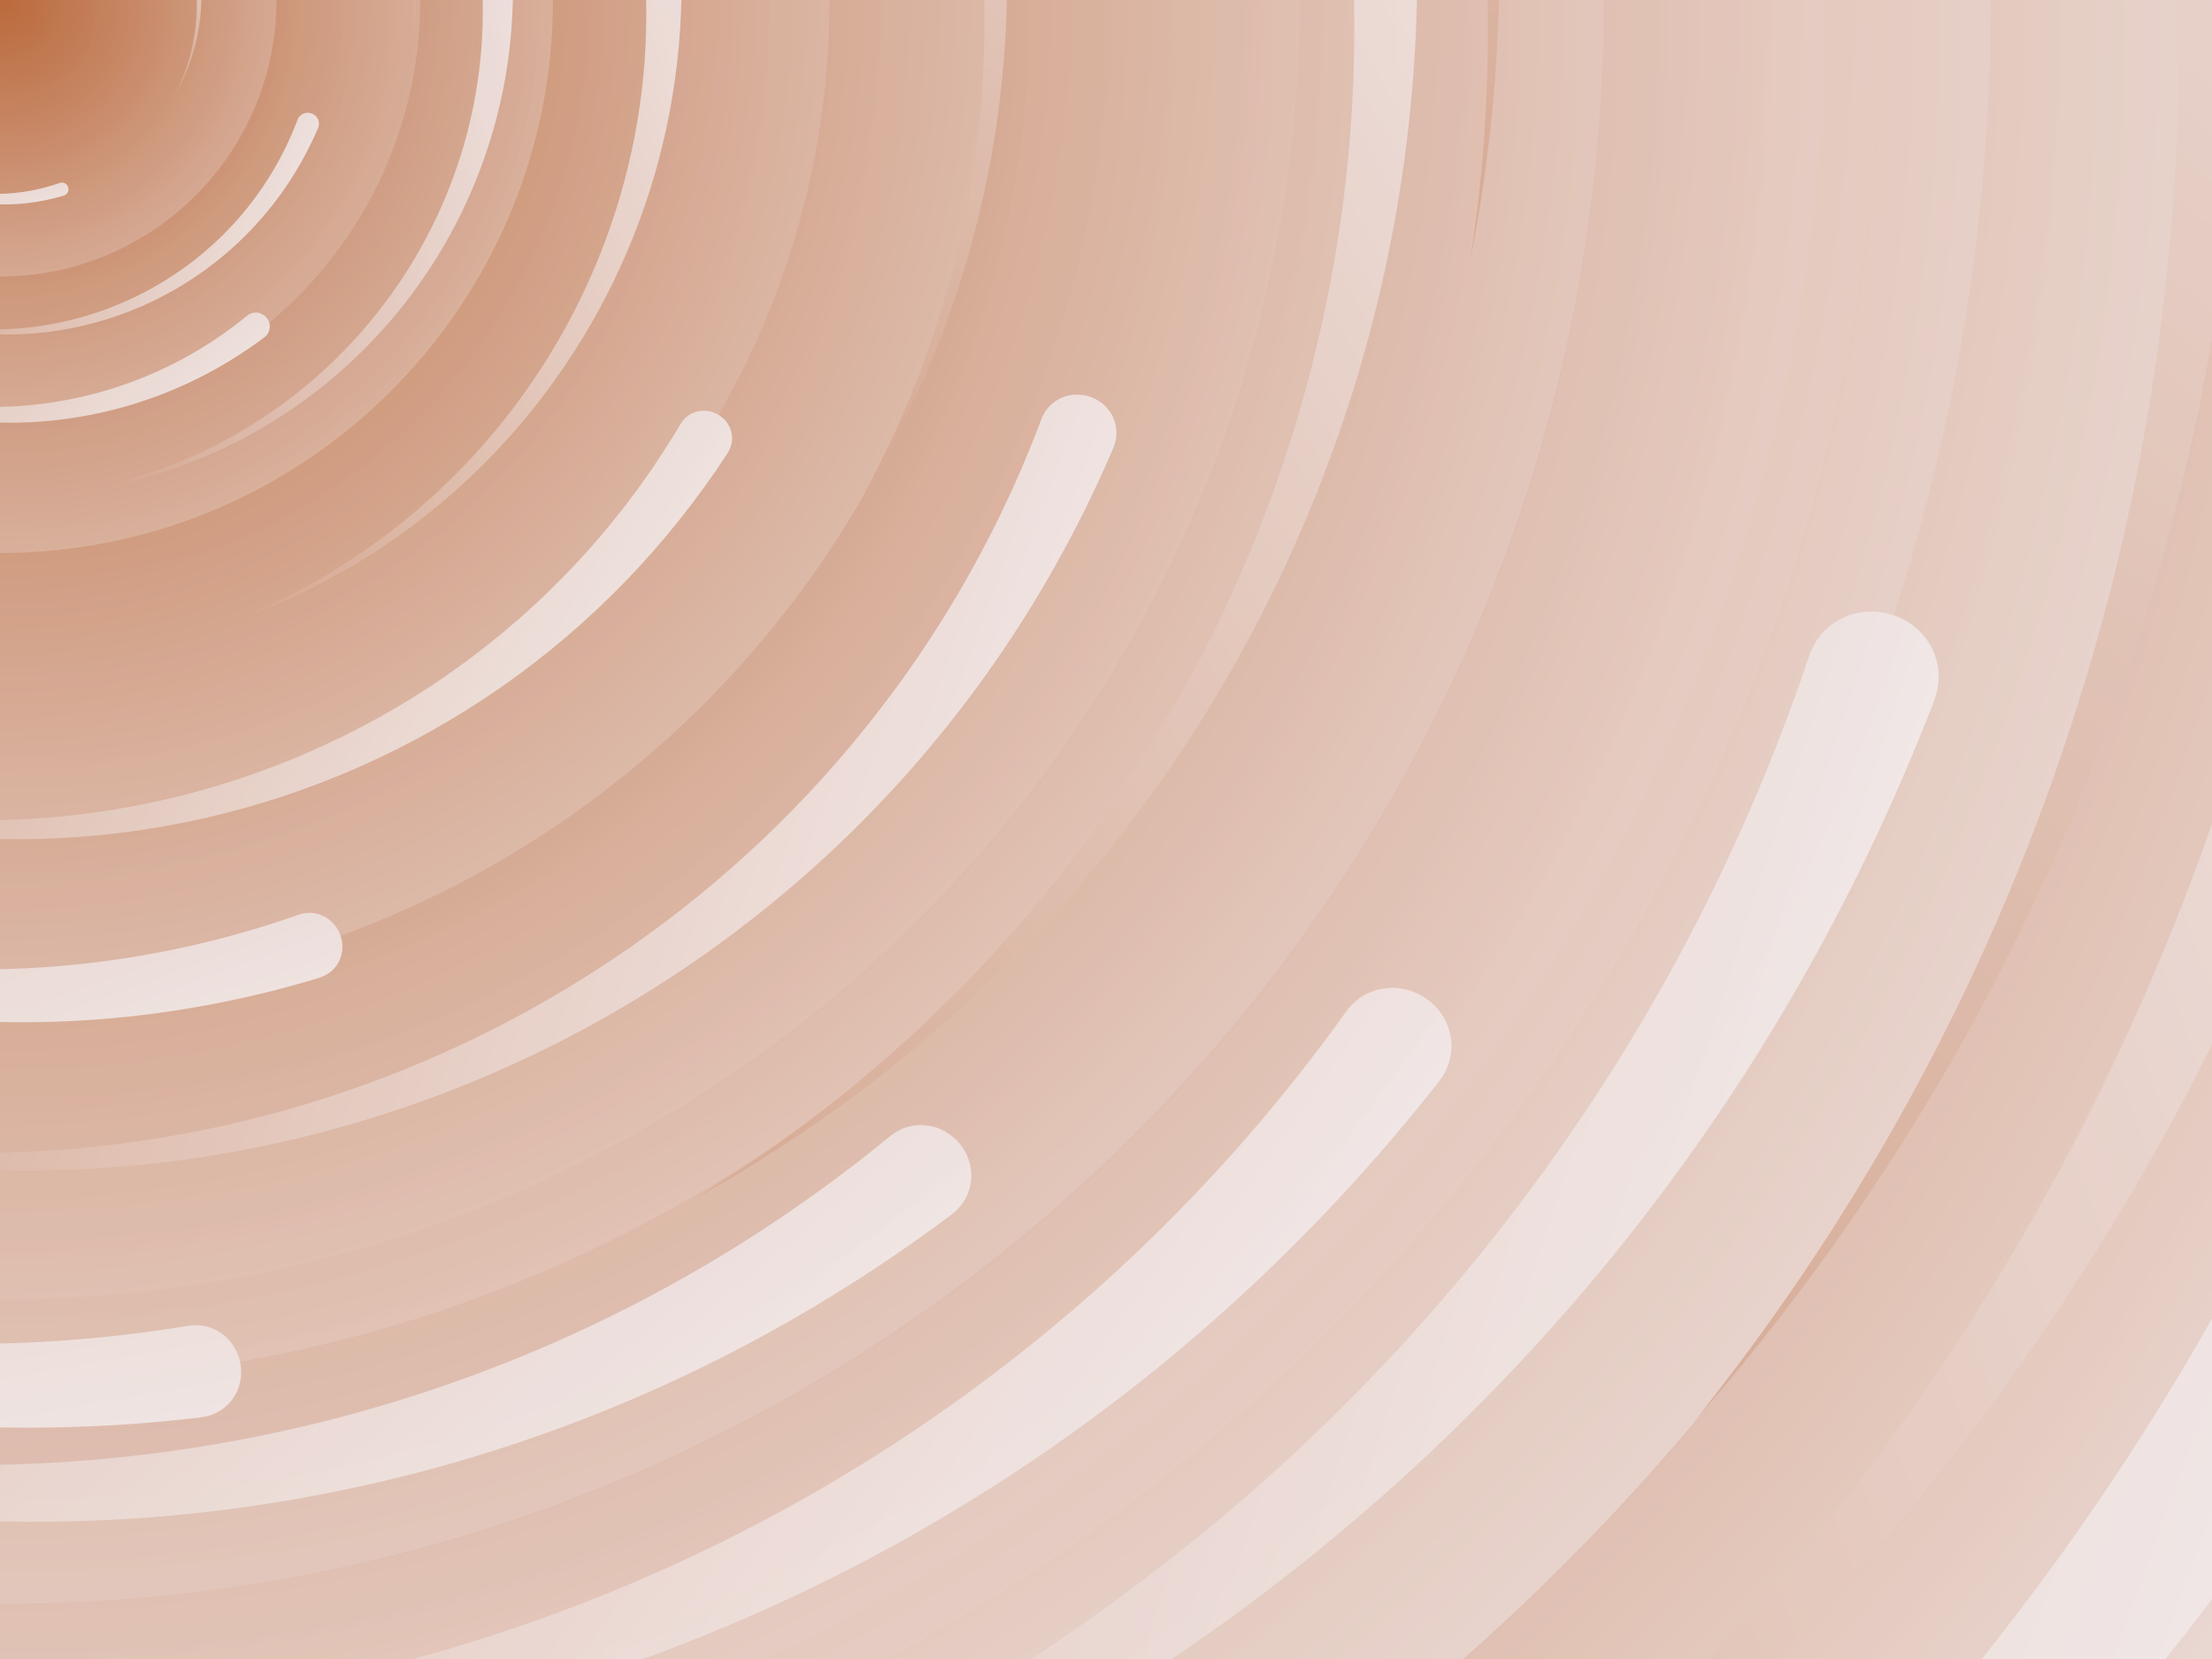
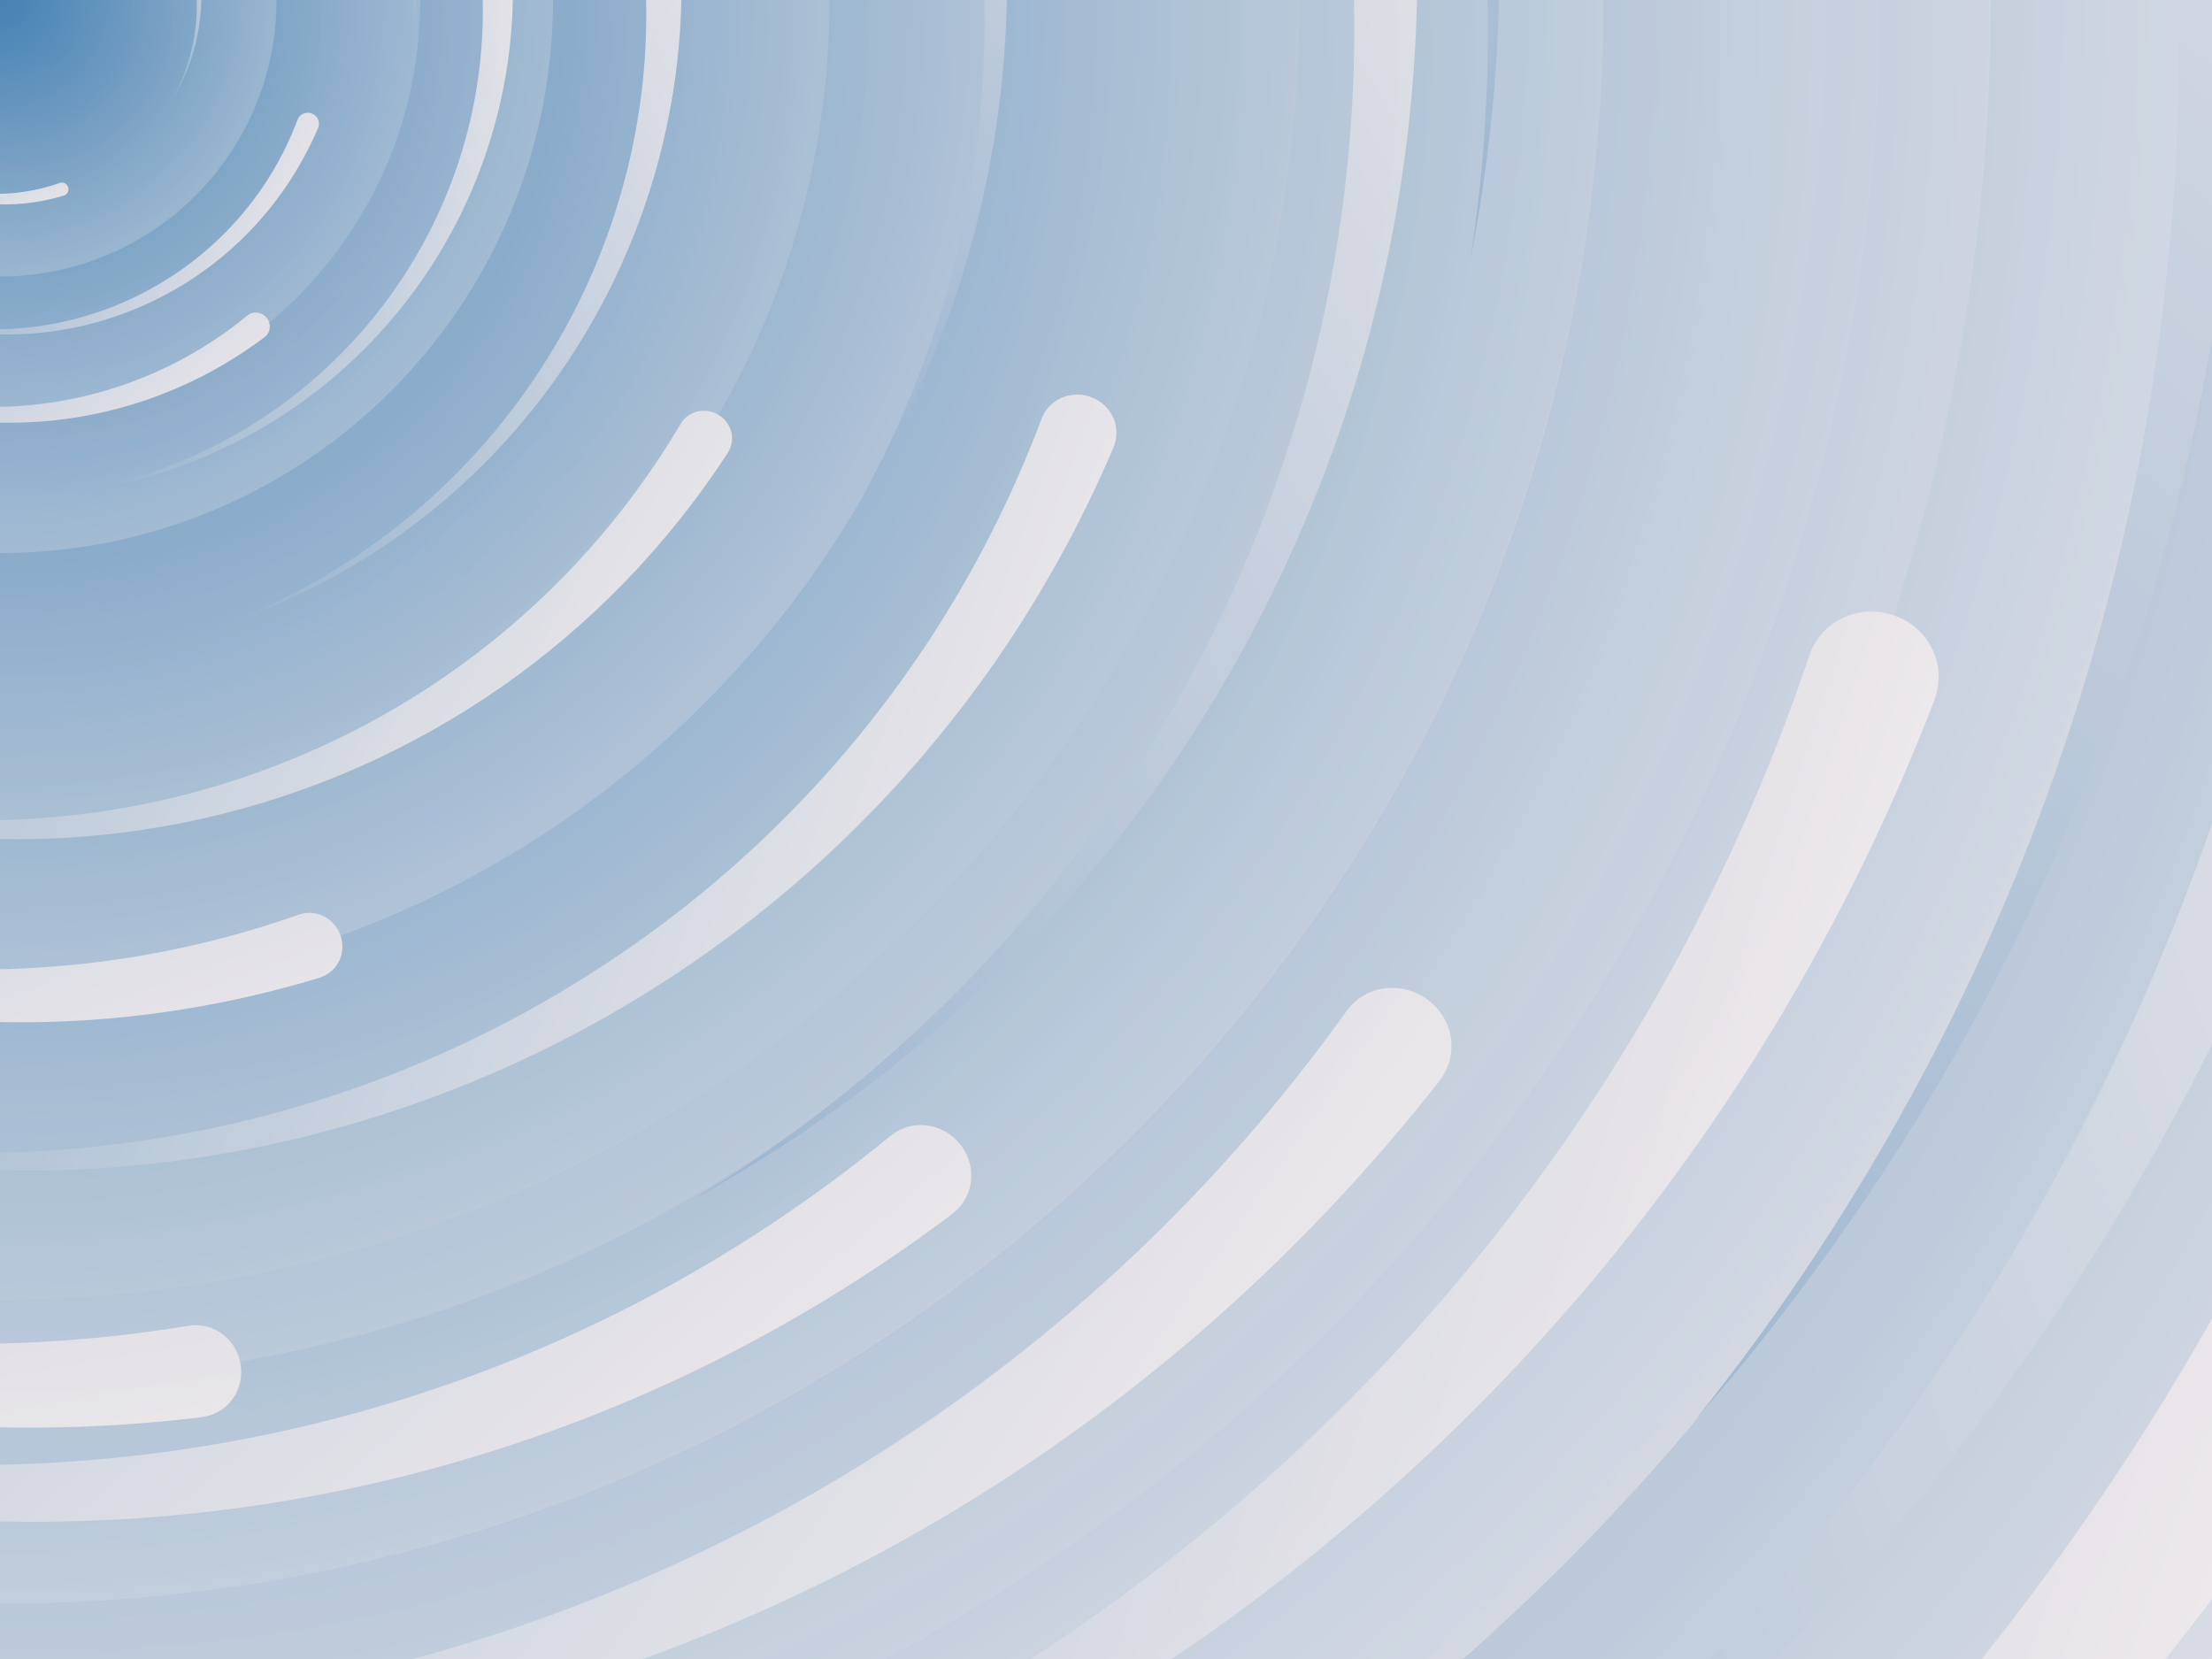
<svg xmlns="http://www.w3.org/2000/svg" viewBox="0 0 2000 1500">
  <rect fill="#F3ECED" width="2000" height="1500" />
  <defs>
    <radialGradient id="a" gradientUnits="objectBoundingBox">
-       <stop offset="0" stop-color="#BA693C" />
+       <stop offset="0" stop-color="#4682B4" />
      <stop offset="1" stop-color="#F3ECED" />
    </radialGradient>
    <linearGradient id="b" gradientUnits="userSpaceOnUse" x1="0" y1="750" x2="1550" y2="750">
-       <stop offset="0" stop-color="#d7ab95" />
+       <stop offset="0" stop-color="#9db7d1" />
      <stop offset="1" stop-color="#F3ECED" />
    </linearGradient>
    <path id="s" fill="url(#b)" d="M1549.2 51.6c-5.4 99.1-20.2 197.6-44.2 293.6c-24.1 96-57.4 189.4-99.3 278.6c-41.9 89.2-92.4 174.1-150.3 253.3c-58 79.2-123.4 152.6-195.1 219c-71.7 66.4-149.6 125.8-232.2 177.2c-82.7 51.4-170.1 94.7-260.7 129.1c-90.6 34.4-184.4 60-279.5 76.3C192.6 1495 96.1 1502 0 1500c96.1-2.1 191.8-13.3 285.4-33.6c93.6-20.2 185-49.5 272.5-87.2c87.6-37.7 171.3-83.8 249.6-137.3c78.4-53.5 151.5-114.5 217.9-181.7c66.5-67.2 126.4-140.7 178.6-218.9c52.3-78.3 96.9-161.4 133-247.9c36.1-86.5 63.8-176.2 82.6-267.6c18.8-91.4 28.6-184.4 29.6-277.4c0.3-27.6 23.2-48.7 50.8-48.4s49.5 21.8 49.2 49.5c0 0.7 0 1.3-0.1 2L1549.2 51.6z" />
    <g id="g">
      <use href="#s" transform="scale(0.12) rotate(60)" />
      <use href="#s" transform="scale(0.2) rotate(10)" />
      <use href="#s" transform="scale(0.25) rotate(40)" />
      <use href="#s" transform="scale(0.3) rotate(-20)" />
      <use href="#s" transform="scale(0.4) rotate(-30)" />
      <use href="#s" transform="scale(0.5) rotate(20)" />
      <use href="#s" transform="scale(0.6) rotate(60)" />
      <use href="#s" transform="scale(0.7) rotate(10)" />
      <use href="#s" transform="scale(0.835) rotate(-40)" />
      <use href="#s" transform="scale(0.9) rotate(40)" />
      <use href="#s" transform="scale(1.05) rotate(25)" />
      <use href="#s" transform="scale(1.2) rotate(8)" />
      <use href="#s" transform="scale(1.333) rotate(-60)" />
      <use href="#s" transform="scale(1.45) rotate(-30)" />
      <use href="#s" transform="scale(1.6) rotate(10)" />
    </g>
  </defs>
  <g transform="rotate(0 0 0)">
    <g transform="rotate(0 0 0)">
      <circle fill="url(#a)" r="3000" />
      <g opacity="0.5">
        <circle fill="url(#a)" r="2000" />
        <circle fill="url(#a)" r="1800" />
        <circle fill="url(#a)" r="1700" />
        <circle fill="url(#a)" r="1651" />
        <circle fill="url(#a)" r="1450" />
        <circle fill="url(#a)" r="1250" />
        <circle fill="url(#a)" r="1175" />
        <circle fill="url(#a)" r="900" />
        <circle fill="url(#a)" r="750" />
        <circle fill="url(#a)" r="500" />
        <circle fill="url(#a)" r="380" />
        <circle fill="url(#a)" r="250" />
      </g>
      <g transform="rotate(0 0 0)">
        <use href="#g" transform="rotate(10)" />
        <use href="#g" transform="rotate(120)" />
        <use href="#g" transform="rotate(240)" />
      </g>
      <circle fill-opacity="0.1" fill="url(#a)" r="3000" />
    </g>
  </g>
</svg>
